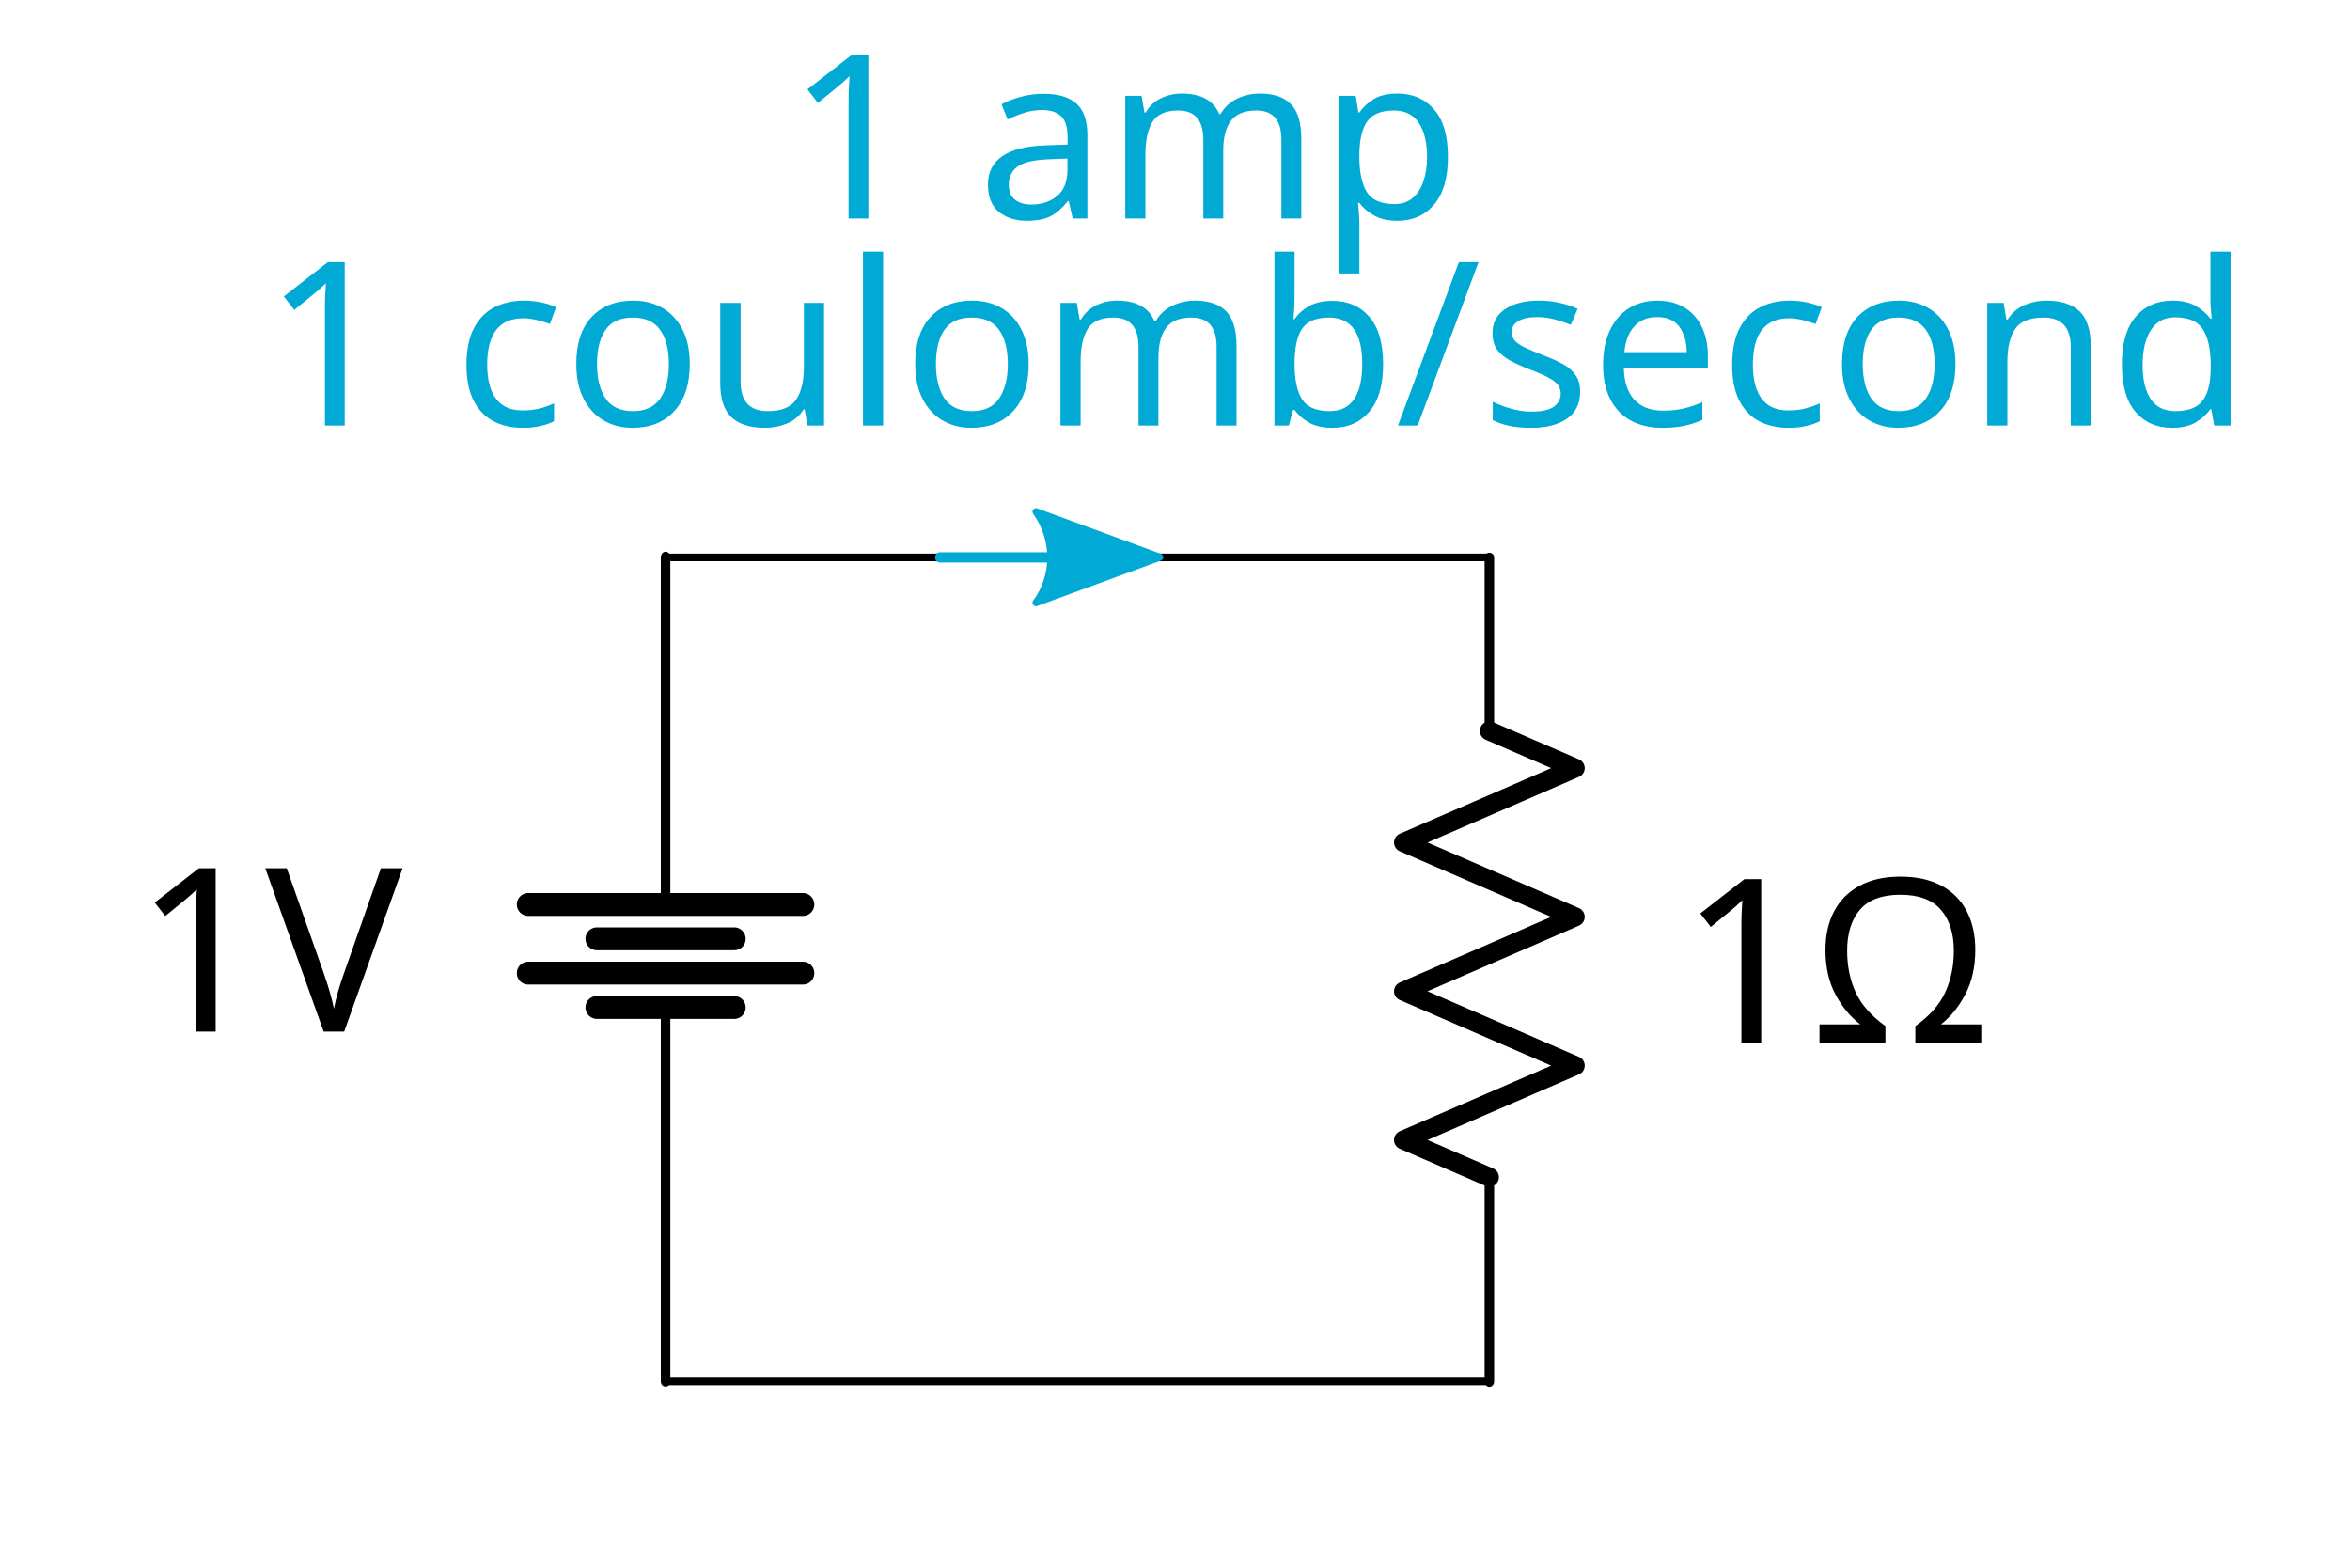
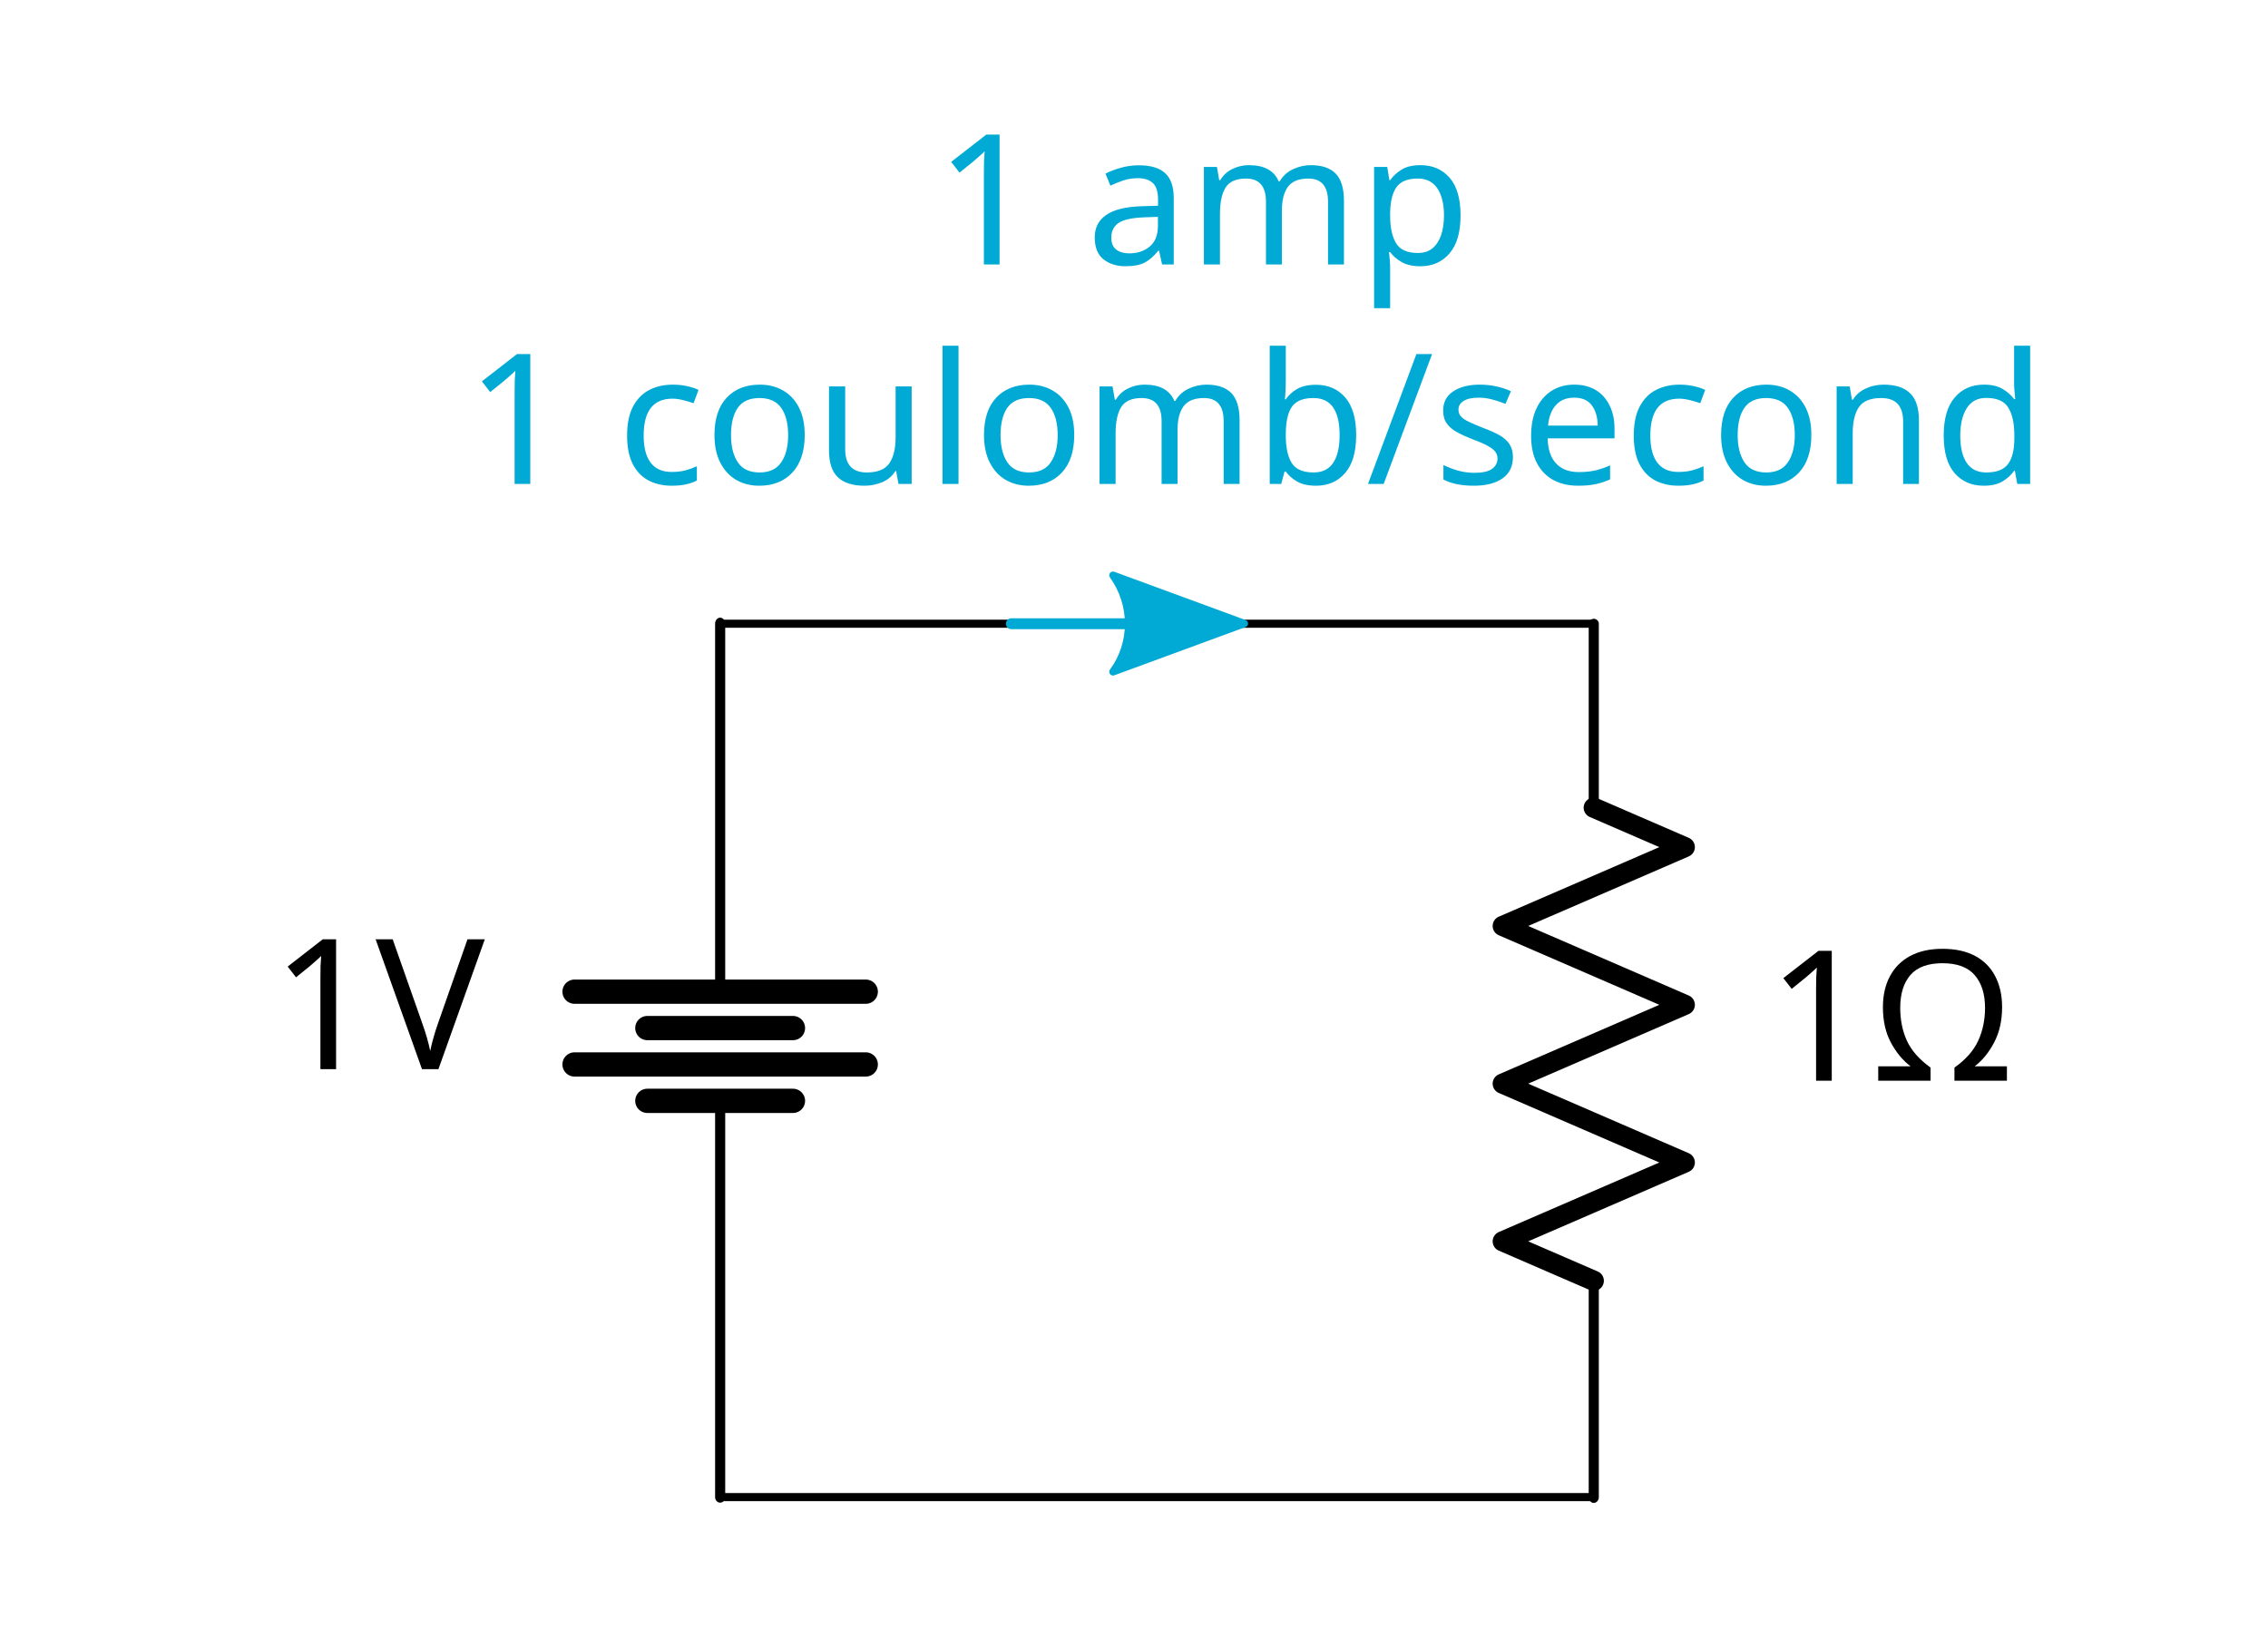
- <svg xmlns="http://www.w3.org/2000/svg" width="86.947mm" height="58.003mm" viewBox="0 0 308.08 205.523" id="svg3510" version="1.1">
+ <svg xmlns="http://www.w3.org/2000/svg" width="79.13mm" height="57.454mm" viewBox="0 0 280.381 203.576" id="svg3510" version="1.1">
  <defs id="defs3512">
    <marker orient="auto" refY="0" refX="0" id="Arrow2Lstart" style="overflow:visible">
      <path id="path4434" style="fill:#00aad4;fill-opacity:1;fill-rule:evenodd;stroke:#00aad4;stroke-width:0.625;stroke-linejoin:round;stroke-opacity:1" d="M 8.719,4.034 -2.207,0.016 8.719,-4.002 c -1.745,2.372 -1.735,5.617 -6e-7,8.035 z" transform="matrix(1.1,0,0,1.1,1.1,0)" />
    </marker>
    <marker style="overflow:visible" id="marker5116" refX="0" refY="0" orient="auto">
      <path transform="matrix(-1.1,0,0,-1.1,-1.1,0)" d="M 8.719,4.034 -2.207,0.016 8.719,-4.002 c -1.745,2.372 -1.735,5.617 -6e-7,8.035 z" style="fill:#00aad4;fill-opacity:1;fill-rule:evenodd;stroke:#00aad4;stroke-width:0.625;stroke-linejoin:round;stroke-opacity:1" id="path5118" />
    </marker>
    <marker orient="auto" refY="0" refX="0" id="Arrow2Lend" style="overflow:visible">
      <path id="path4437" style="fill:#00aad4;fill-opacity:1;fill-rule:evenodd;stroke:#00aad4;stroke-width:0.625;stroke-linejoin:round;stroke-opacity:1" d="M 8.719,4.034 -2.207,0.016 8.719,-4.002 c -1.745,2.372 -1.735,5.617 -6e-7,8.035 z" transform="matrix(-1.1,0,0,-1.1,-1.1,0)" />
    </marker>
  </defs>
-   <g id="layer1" transform="translate(-29.7453,-124.2936)">
+   <g id="layer1" transform="translate(-27.97133,-120.2321)">
    <g transform="matrix(1.25,0,0,-1.25,4e-6,665.3622)" id="g8061">
      <g transform="matrix(1,0,0,0.9784892,180,356.2001)" id="g6745">
        <path id="path6747" style="fill:none;stroke:#000000;stroke-width:1;stroke-linecap:round;stroke-linejoin:round;stroke-miterlimit:10;stroke-dasharray:none;stroke-opacity:1" d="M 0,0 0,18.6" />
      </g>
      <g transform="translate(180,309.4)" id="g6749">
        <path id="path6751" style="fill:none;stroke:#000000;stroke-width:2;stroke-linecap:round;stroke-linejoin:round;stroke-miterlimit:10;stroke-dasharray:none;stroke-opacity:1" d="M 0,0 -9,3.9 9,11.7 -9,19.5 9,27.3 -9,35.1 9,42.9 0,46.8" />
      </g>
      <g transform="matrix(1,0,0,1.150538,180,288)" id="g6753">
        <path id="path6755" style="fill:none;stroke:#000000;stroke-width:1;stroke-linecap:round;stroke-linejoin:round;stroke-miterlimit:10;stroke-dasharray:none;stroke-opacity:1" d="M 0,0 0,18.6" />
      </g>
    </g>
    <g transform="matrix(1.25,0,0,-1.25,-45,665.3622)" id="g8100">
      <g transform="matrix(1,0,0,1.2,129.6,374.4)" id="g6693">
        <path id="path6695" style="fill:none;stroke:#000000;stroke-width:1;stroke-linecap:round;stroke-linejoin:miter;stroke-miterlimit:10;stroke-dasharray:none;stroke-opacity:1" d="M 0,0 0,-30" />
      </g>
      <g transform="matrix(1,0,0,1.1,129.6,327.6)" id="g6697">
        <path id="path6699" style="fill:none;stroke:#000000;stroke-width:1;stroke-linecap:round;stroke-linejoin:miter;stroke-miterlimit:10;stroke-dasharray:none;stroke-opacity:1" d="M 0,0 0,-36" />
      </g>
      <path id="path8079" d="m 115.2,330.8 28.8,0" style="fill:none;fill-rule:evenodd;stroke:#000000;stroke-width:2.4;stroke-linecap:round;stroke-linejoin:miter;stroke-miterlimit:4;stroke-dasharray:none;stroke-opacity:1" />
      <path id="path8081" d="m 122.4,334.4 14.4,0" style="fill:none;fill-rule:evenodd;stroke:#000000;stroke-width:2.4;stroke-linecap:round;stroke-linejoin:miter;stroke-miterlimit:4;stroke-dasharray:none;stroke-opacity:1" />
      <path id="path8083" d="m 115.2,338 28.8,0" style="fill:none;fill-rule:evenodd;stroke:#000000;stroke-width:2.4;stroke-linecap:round;stroke-linejoin:miter;stroke-miterlimit:4;stroke-dasharray:none;stroke-opacity:1" />
      <path id="path8081-1" d="m 122.4,327.2 14.4,0" style="fill:none;fill-rule:evenodd;stroke:#000000;stroke-width:2.4;stroke-linecap:round;stroke-linejoin:miter;stroke-miterlimit:4;stroke-dasharray:none;stroke-opacity:1" />
    </g>
    <path style="fill:none;fill-rule:evenodd;stroke:#000000;stroke-width:1px;stroke-linecap:butt;stroke-linejoin:miter;stroke-opacity:1" d="m 117,197.362 108,0" id="path3592" />
    <path style="fill:none;fill-rule:evenodd;stroke:#000000;stroke-width:1px;stroke-linecap:butt;stroke-linejoin:miter;stroke-opacity:1" d="m 117,305.362 108,0" id="path3594" />
-     <text xml:space="preserve" style="font-style:normal;font-weight:normal;font-size:40px;line-height:125%;font-family:sans-serif;letter-spacing:0px;word-spacing:0px;fill:#000000;fill-opacity:1;stroke:none;stroke-width:1px;stroke-linecap:butt;stroke-linejoin:miter;stroke-opacity:1" x="249.98" y="260.959" id="text3596">
-       <tspan id="tspan3604" style="font-style:normal;font-variant:normal;font-weight:normal;font-stretch:normal;font-size:30px;line-height:125%;font-family:KaTeX_Main;-inkscape-font-specification:'KaTeX_Main, Normal';text-align:start;writing-mode:lr-tb;text-anchor:start" x="249.98" y="260.959">1Ω</tspan>
+     <text xml:space="preserve" style="font-style:normal;font-weight:normal;font-size:40px;line-height:125%;font-family:sans-serif;letter-spacing:0px;word-spacing:0px;fill:#000000;fill-opacity:1;stroke:none;stroke-width:1px;stroke-linecap:butt;stroke-linejoin:miter;stroke-opacity:1" x="246.436" y="253.872" id="text3596">
+       <tspan id="tspan3604" style="font-style:normal;font-variant:normal;font-weight:normal;font-stretch:normal;font-size:22.5px;line-height:125%;font-family:KaTeX_Main;-inkscape-font-specification:'KaTeX_Main, Normal';text-align:start;writing-mode:lr-tb;text-anchor:start" x="246.436" y="253.872">1Ω</tspan>
    </text>
-     <text xml:space="preserve" style="font-style:normal;font-variant:normal;font-weight:normal;font-stretch:normal;font-size:40px;line-height:125%;font-family:KaTeX_Main;-inkscape-font-specification:'KaTeX_Main, Normal';text-align:start;letter-spacing:0px;word-spacing:0px;writing-mode:lr-tb;text-anchor:start;fill:#000000;fill-opacity:1;stroke:none;stroke-width:1px;stroke-linecap:butt;stroke-linejoin:miter;stroke-opacity:1" x="47.364" y="259.53" id="text3606">
-       <tspan id="tspan3608" x="47.364" y="259.53" style="font-style:normal;font-variant:normal;font-weight:normal;font-stretch:normal;font-size:30px;line-height:125%;font-family:KaTeX_Main;-inkscape-font-specification:'KaTeX_Main, Normal';text-align:start;writing-mode:lr-tb;text-anchor:start">1V</tspan>
+     <text xml:space="preserve" style="font-style:normal;font-variant:normal;font-weight:normal;font-stretch:normal;font-size:40px;line-height:125%;font-family:KaTeX_Main;-inkscape-font-specification:'KaTeX_Main, Normal';text-align:start;letter-spacing:0px;word-spacing:0px;writing-mode:lr-tb;text-anchor:start;fill:#000000;fill-opacity:1;stroke:none;stroke-width:1px;stroke-linecap:butt;stroke-linejoin:miter;stroke-opacity:1" x="61.537" y="252.443" id="text3606">
+       <tspan id="tspan3608" x="61.537" y="252.443" style="font-style:normal;font-variant:normal;font-weight:normal;font-stretch:normal;font-size:22.5px;line-height:125%;font-family:KaTeX_Main;-inkscape-font-specification:'KaTeX_Main, Normal';text-align:start;writing-mode:lr-tb;text-anchor:start">1V</tspan>
    </text>
    <path style="fill:#00aad4;fill-opacity:1;fill-rule:evenodd;stroke:#00aad4;stroke-width:1.35;stroke-linecap:round;stroke-linejoin:miter;stroke-miterlimit:4;stroke-dasharray:none;stroke-opacity:1;marker-end:url(#Arrow2Lend)" d="m 153,197.362 27,0" id="path3610" />
-     <text xml:space="preserve" style="font-style:normal;font-variant:normal;font-weight:normal;font-stretch:normal;font-size:40px;line-height:125%;font-family:KaTeX_Main;-inkscape-font-specification:'KaTeX_Main, Normal';text-align:start;letter-spacing:0px;word-spacing:0px;writing-mode:lr-tb;text-anchor:start;fill:#000000;fill-opacity:1;stroke:none;stroke-width:1px;stroke-linecap:butt;stroke-linejoin:miter;stroke-opacity:1" x="132.929" y="152.934" id="text5034">
-       <tspan id="tspan5036" x="132.929" y="152.934" style="font-style:normal;font-variant:normal;font-weight:normal;font-stretch:normal;font-size:30px;line-height:125%;font-family:KaTeX_Main;-inkscape-font-specification:'KaTeX_Main, Normal';text-align:start;writing-mode:lr-tb;text-anchor:start;fill:#00aad4">1 amp</tspan>
+     <text xml:space="preserve" style="font-style:normal;font-variant:normal;font-weight:normal;font-stretch:normal;font-size:40px;line-height:125%;font-family:KaTeX_Main;-inkscape-font-specification:'KaTeX_Main, Normal';text-align:start;letter-spacing:0px;word-spacing:0px;writing-mode:lr-tb;text-anchor:start;fill:#000000;fill-opacity:1;stroke:none;stroke-width:1px;stroke-linecap:butt;stroke-linejoin:miter;stroke-opacity:1" x="143.558" y="152.934" id="text5034">
+       <tspan id="tspan5036" x="143.558" y="152.934" style="font-style:normal;font-variant:normal;font-weight:normal;font-stretch:normal;font-size:22.5px;line-height:125%;font-family:KaTeX_Main;-inkscape-font-specification:'KaTeX_Main, Normal';text-align:start;writing-mode:lr-tb;text-anchor:start;fill:#00aad4">1 amp</tspan>
    </text>
-     <text xml:space="preserve" style="font-style:normal;font-variant:normal;font-weight:normal;font-stretch:normal;font-size:40px;line-height:125%;font-family:KaTeX_Main;-inkscape-font-specification:'KaTeX_Main, Normal';text-align:start;letter-spacing:0px;word-spacing:0px;writing-mode:lr-tb;text-anchor:start;fill:#000000;fill-opacity:1;stroke:none;stroke-width:1px;stroke-linecap:butt;stroke-linejoin:miter;stroke-opacity:1" x="64.282" y="180.077" id="text5038">
-       <tspan id="tspan5040" x="64.282" y="180.077" style="font-style:normal;font-variant:normal;font-weight:normal;font-stretch:normal;font-size:30px;line-height:125%;font-family:KaTeX_Main;-inkscape-font-specification:'KaTeX_Main, Normal';text-align:start;writing-mode:lr-tb;text-anchor:start;fill:#00aad4">1 coulomb/second</tspan>
+     <text xml:space="preserve" style="font-style:normal;font-variant:normal;font-weight:normal;font-stretch:normal;font-size:40px;line-height:125%;font-family:KaTeX_Main;-inkscape-font-specification:'KaTeX_Main, Normal';text-align:start;letter-spacing:0px;word-spacing:0px;writing-mode:lr-tb;text-anchor:start;fill:#000000;fill-opacity:1;stroke:none;stroke-width:1px;stroke-linecap:butt;stroke-linejoin:miter;stroke-opacity:1" x="85.542" y="180.077" id="text5038">
+       <tspan id="tspan5040" x="85.542" y="180.077" style="font-style:normal;font-variant:normal;font-weight:normal;font-stretch:normal;font-size:22.5px;line-height:125%;font-family:KaTeX_Main;-inkscape-font-specification:'KaTeX_Main, Normal';text-align:start;writing-mode:lr-tb;text-anchor:start;fill:#00aad4">1 coulomb/second</tspan>
    </text>
  </g>
</svg>
